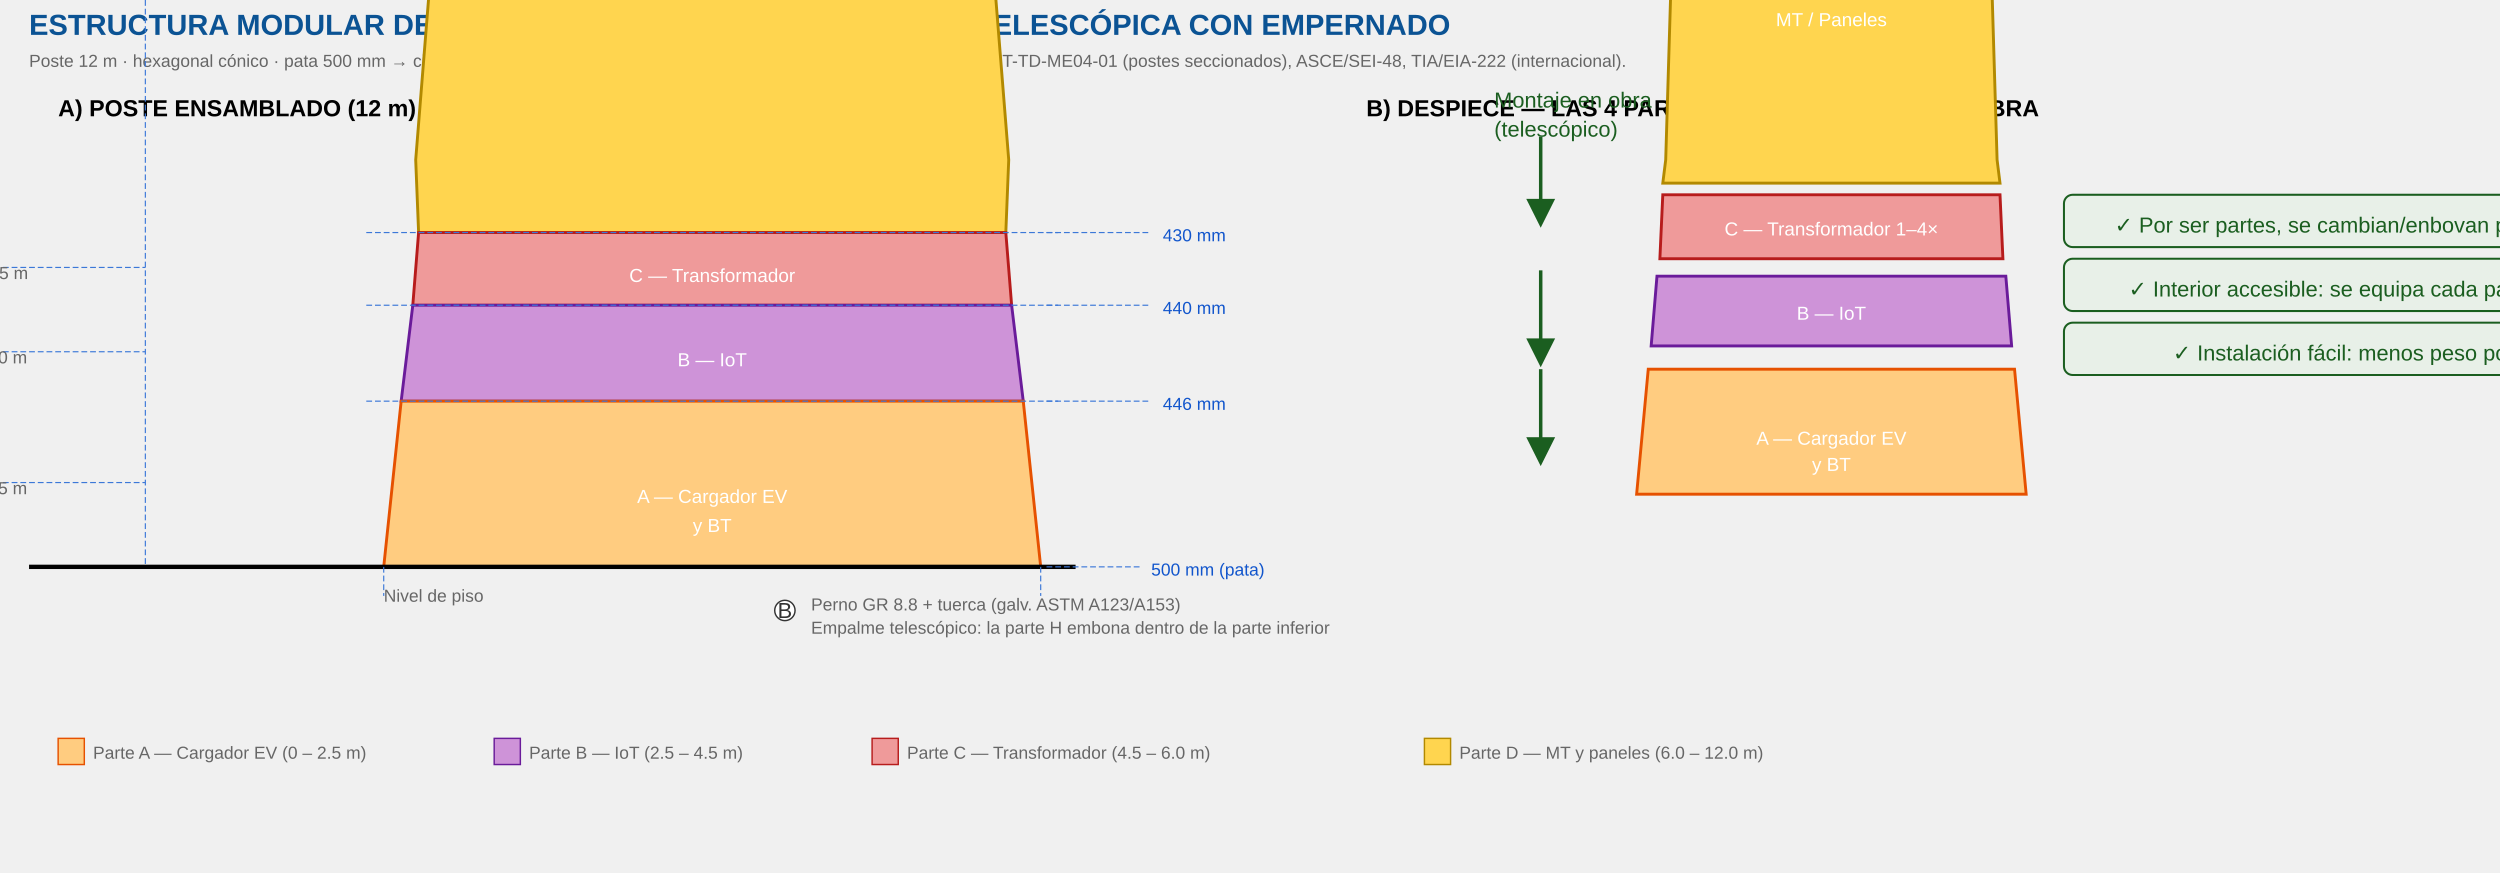
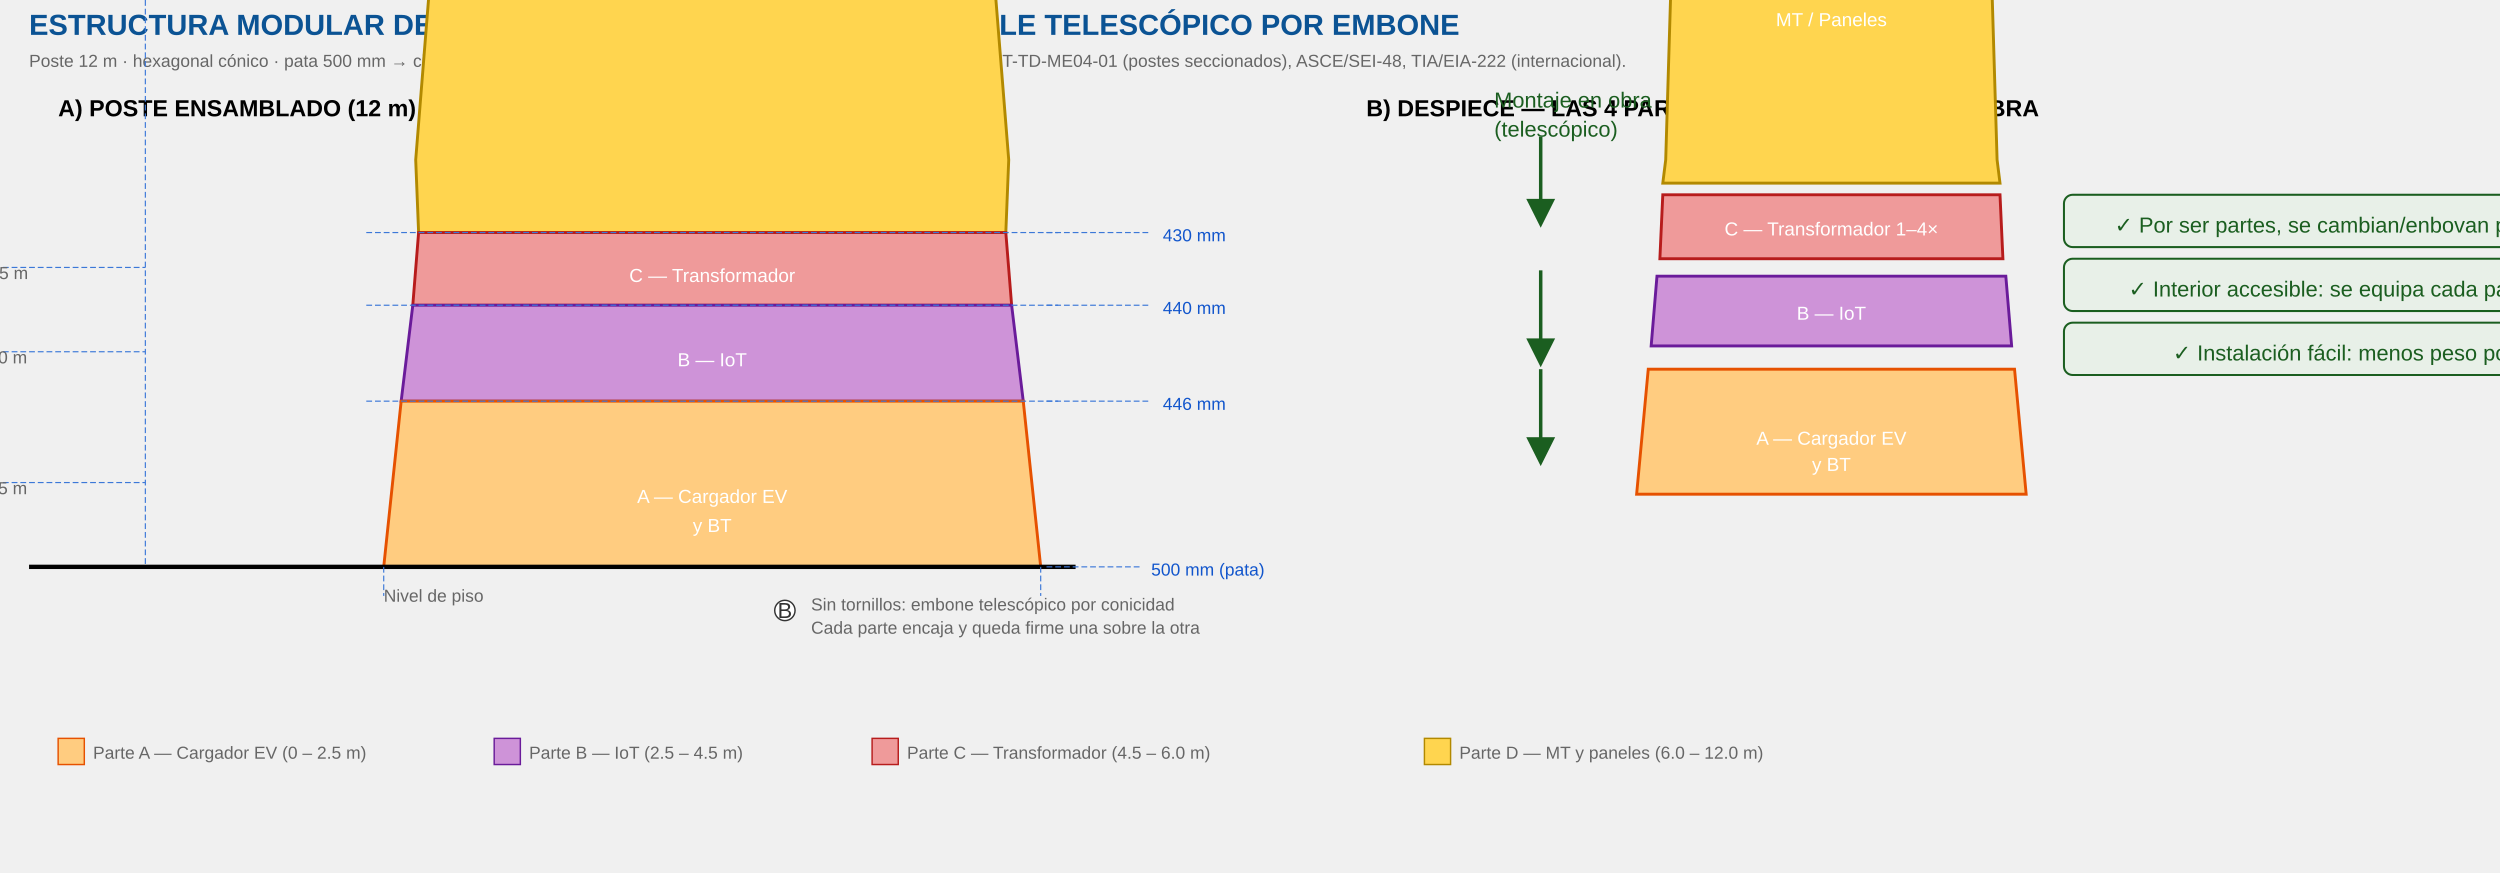
<svg xmlns="http://www.w3.org/2000/svg" width="860mm" height="300mm" viewBox="0 0 860 300" version="1.1">
  <style>
    .t { font-family: Arial, Helvetica, sans-serif; }
    .title { font-size: 10px; font-weight: bold; fill: #0b5394; }
    .lbl { font-size: 7.5px; fill: #333; }
    .lblw { font-size: 6.5px; fill: #fff; }
    .dim { stroke: #3c78d8; stroke-width: 0.4; stroke-dasharray: 2 1; fill: none; }
    .dimt { font-size: 6px; fill: #1155cc; }
    .norm { font-size: 6px; fill: #666; }
    .hdr { font-size: 8px; font-weight: bold; }
    .good { font-size: 7.5px; fill: #1b5e20; }
  </style>
-   <text x="10" y="12" class="t title">ESTRUCTURA MODULAR DE 4 PARTES SOBREPUESTAS — UNIÓN TELESCÓPICA CON EMPERNADO</text>
+   <text x="10" y="12" class="t title">ESTRUCTURA MODULAR DE 4 PARTES SOBREPUESTAS — ENSAMBLE TELESCÓPICO POR EMBONE</text>
  <text x="10" y="23" class="t norm">Poste 12 m · hexagonal cónico · pata 500 mm → cima 260 mm · conicidad 2 cm/m. Normas: NTC 1329, RETIE 17.15, EPM ET-TD-ME04-01 (postes seccionados), ASCE/SEI-48, TIA/EIA-222 (internacional).</text>
  <text x="20" y="40" class="t hdr">A) POSTE ENSAMBLADO (12 m)</text>
  <g transform="translate(20,55)">
    <path d="M131,-100 L319,-100 L327,0 L326,25 L124,25 L123,0 Z" fill="#ffd54f" stroke="#b28900" stroke-width="1" />
    <text x="225" y="-85" class="t lblw" text-anchor="middle">D — MT / Paneles</text>
    <text x="225" y="-76" class="t lblw" text-anchor="middle">(6.0 – 12.0 m)</text>
    <polygon points="124,25 326,25 328,50 122,50" fill="#ef9a9a" stroke="#b71c1c" stroke-width="1" />
    <text x="225" y="42" class="t lblw" text-anchor="middle">C — Transformador</text>
    <polygon points="122,50 328,50 332,83 118,83" fill="#ce93d8" stroke="#6a1b9a" stroke-width="1" />
    <text x="225" y="71" class="t lblw" text-anchor="middle">B — IoT</text>
    <polygon points="118,83 332,83 338,140 112,140" fill="#ffcc80" stroke="#e65100" stroke-width="1" />
    <text x="225" y="118" class="t lblw" text-anchor="middle">A — Cargador EV</text>
    <text x="225" y="128" class="t lblw" text-anchor="middle">y BT</text>
    <line x1="106" y1="25" x2="344" y2="25" class="dim" />
    <line x1="106" y1="50" x2="344" y2="50" class="dim" />
    <line x1="106" y1="83" x2="344" y2="83" class="dim" />
    <line x1="-10" y1="140" x2="350" y2="140" stroke="#000" stroke-width="1.5" />
    <text x="112" y="152" class="t norm">Nivel de piso</text>
    <line x1="112" y1="140" x2="112" y2="150" class="dim" />
    <line x1="338" y1="140" x2="338" y2="150" class="dim" />
    <line x1="30" y1="-100" x2="30" y2="140" class="dim" />
    <line x1="-40" y1="-85" x2="30" y2="-85" class="dim" />
    <text x="-33" y="-81" class="t norm">D: 6.0 m</text>
    <line x1="-40" y1="37" x2="30" y2="37" class="dim" />
    <text x="-33" y="41" class="t norm">C: 1.5 m</text>
    <line x1="-40" y1="66" x2="30" y2="66" class="dim" />
    <text x="-33" y="70" class="t norm">B: 2.0 m</text>
    <line x1="-40" y1="111" x2="30" y2="111" class="dim" />
    <text x="-33" y="115" class="t norm">A: 2.5 m</text>
    <line x1="340" y1="140" x2="372" y2="140" class="dim" />
    <text x="376" y="143" class="t dimt">500 mm (pata)</text>
    <line x1="340" y1="83" x2="376" y2="83" class="dim" />
    <text x="380" y="86" class="t dimt">446 mm</text>
    <line x1="340" y1="50" x2="376" y2="50" class="dim" />
    <text x="380" y="53" class="t dimt">440 mm</text>
    <line x1="340" y1="25" x2="376" y2="25" class="dim" />
    <text x="380" y="28" class="t dimt">430 mm</text>
    <line x1="340" y1="-100" x2="376" y2="-100" class="dim" />
    <text x="376" y="-96" class="t dimt">260 mm (cima)</text>
    <g transform="translate(250,155)">
      <circle cx="0" cy="0" r="3.5" fill="#fff" stroke="#333" stroke-width="0.5" />
      <text x="0" y="2.6" class="t lbl" text-anchor="middle">B</text>
-       <text x="9" y="0" class="t norm">Perno GR 8.8 + tuerca (galv. ASTM A123/A153)</text>
-       <text x="9" y="8" class="t norm">Empalme telescópico: la parte H embona dentro de la parte inferior</text>
+       <text x="9" y="0" class="t norm">Sin tornillos: embone telescópico por conicidad</text>
+       <text x="9" y="8" class="t norm">Cada parte encaja y queda firme una sobre la otra</text>
    </g>
  </g>
  <text x="470" y="40" class="t hdr">B) DESPIECE — LAS 4 PARTES SE SOBREPONEN EN OBRA</text>
  <g transform="translate(500,55)">
    <path d="M76,-100 L184,-100 L187,0 L188,8 L72,8 L73,0 Z" fill="#ffd54f" stroke="#b28900" stroke-width="1" />
    <text x="130" y="-55" class="t lblw" text-anchor="middle">D</text>
    <text x="130" y="-46" class="t lblw" text-anchor="middle">MT / Paneles</text>
    <polygon points="72,12 188,12 189,34 71,34" fill="#ef9a9a" stroke="#b71c1c" stroke-width="1" />
    <text x="130" y="26" class="t lblw" text-anchor="middle">C — Transformador 1–4×</text>
    <polygon points="70,40 190,40 192,64 68,64" fill="#ce93d8" stroke="#6a1b9a" stroke-width="1" />
    <text x="130" y="55" class="t lblw" text-anchor="middle">B — IoT</text>
    <polygon points="67,72 193,72 197,115 63,115" fill="#ffcc80" stroke="#e65100" stroke-width="1" />
    <text x="130" y="98" class="t lblw" text-anchor="middle">A — Cargador EV</text>
    <text x="130" y="107" class="t lblw" text-anchor="middle">y BT</text>
    <g stroke="#1b5e20" stroke-width="1.2" fill="#1b5e20">
      <line x1="30" y1="-8" x2="30" y2="16" />
      <polygon points="26,14 34,14 30,22" />
      <line x1="30" y1="38" x2="30" y2="64" />
      <polygon points="26,62 34,62 30,70" />
      <line x1="30" y1="72" x2="30" y2="98" />
      <polygon points="26,96 34,96 30,104" />
    </g>
    <text x="14" y="-18" class="t good">Montaje en obra</text>
    <text x="14" y="-8" class="t good">(telescópico)</text>
    <g transform="translate(210,20)">
      <rect x="0" y="-8" width="210" height="18" fill="#e8f0e8" stroke="#1b5e20" stroke-width="0.7" rx="3" />
      <text x="105" y="5" class="t good" text-anchor="middle">✓ Por ser partes, se cambian/enbovan por separado</text>
    </g>
    <g transform="translate(210,42)">
      <rect x="0" y="-8" width="210" height="18" fill="#e8f0e8" stroke="#1b5e20" stroke-width="0.7" rx="3" />
      <text x="105" y="5" class="t good" text-anchor="middle">✓ Interior accesible: se equipa cada parte en piso</text>
    </g>
    <g transform="translate(210,64)">
      <rect x="0" y="-8" width="210" height="18" fill="#e8f0e8" stroke="#1b5e20" stroke-width="0.7" rx="3" />
      <text x="105" y="5" class="t good" text-anchor="middle">✓ Instalación fácil: menos peso por izaje</text>
    </g>
  </g>
  <g transform="translate(20,260)">
    <rect x="0" y="-6" width="9" height="9" fill="#ffcc80" stroke="#e65100" stroke-width="0.5" />
    <text x="12" y="1" class="t norm">Parte A — Cargador EV (0 – 2.5 m)</text>
    <rect x="150" y="-6" width="9" height="9" fill="#ce93d8" stroke="#6a1b9a" stroke-width="0.5" />
    <text x="162" y="1" class="t norm">Parte B — IoT (2.5 – 4.5 m)</text>
    <rect x="280" y="-6" width="9" height="9" fill="#ef9a9a" stroke="#b71c1c" stroke-width="0.5" />
    <text x="292" y="1" class="t norm">Parte C — Transformador (4.5 – 6.0 m)</text>
    <rect x="470" y="-6" width="9" height="9" fill="#ffd54f" stroke="#b28900" stroke-width="0.5" />
    <text x="482" y="1" class="t norm">Parte D — MT y paneles (6.0 – 12.0 m)</text>
  </g>
</svg>
